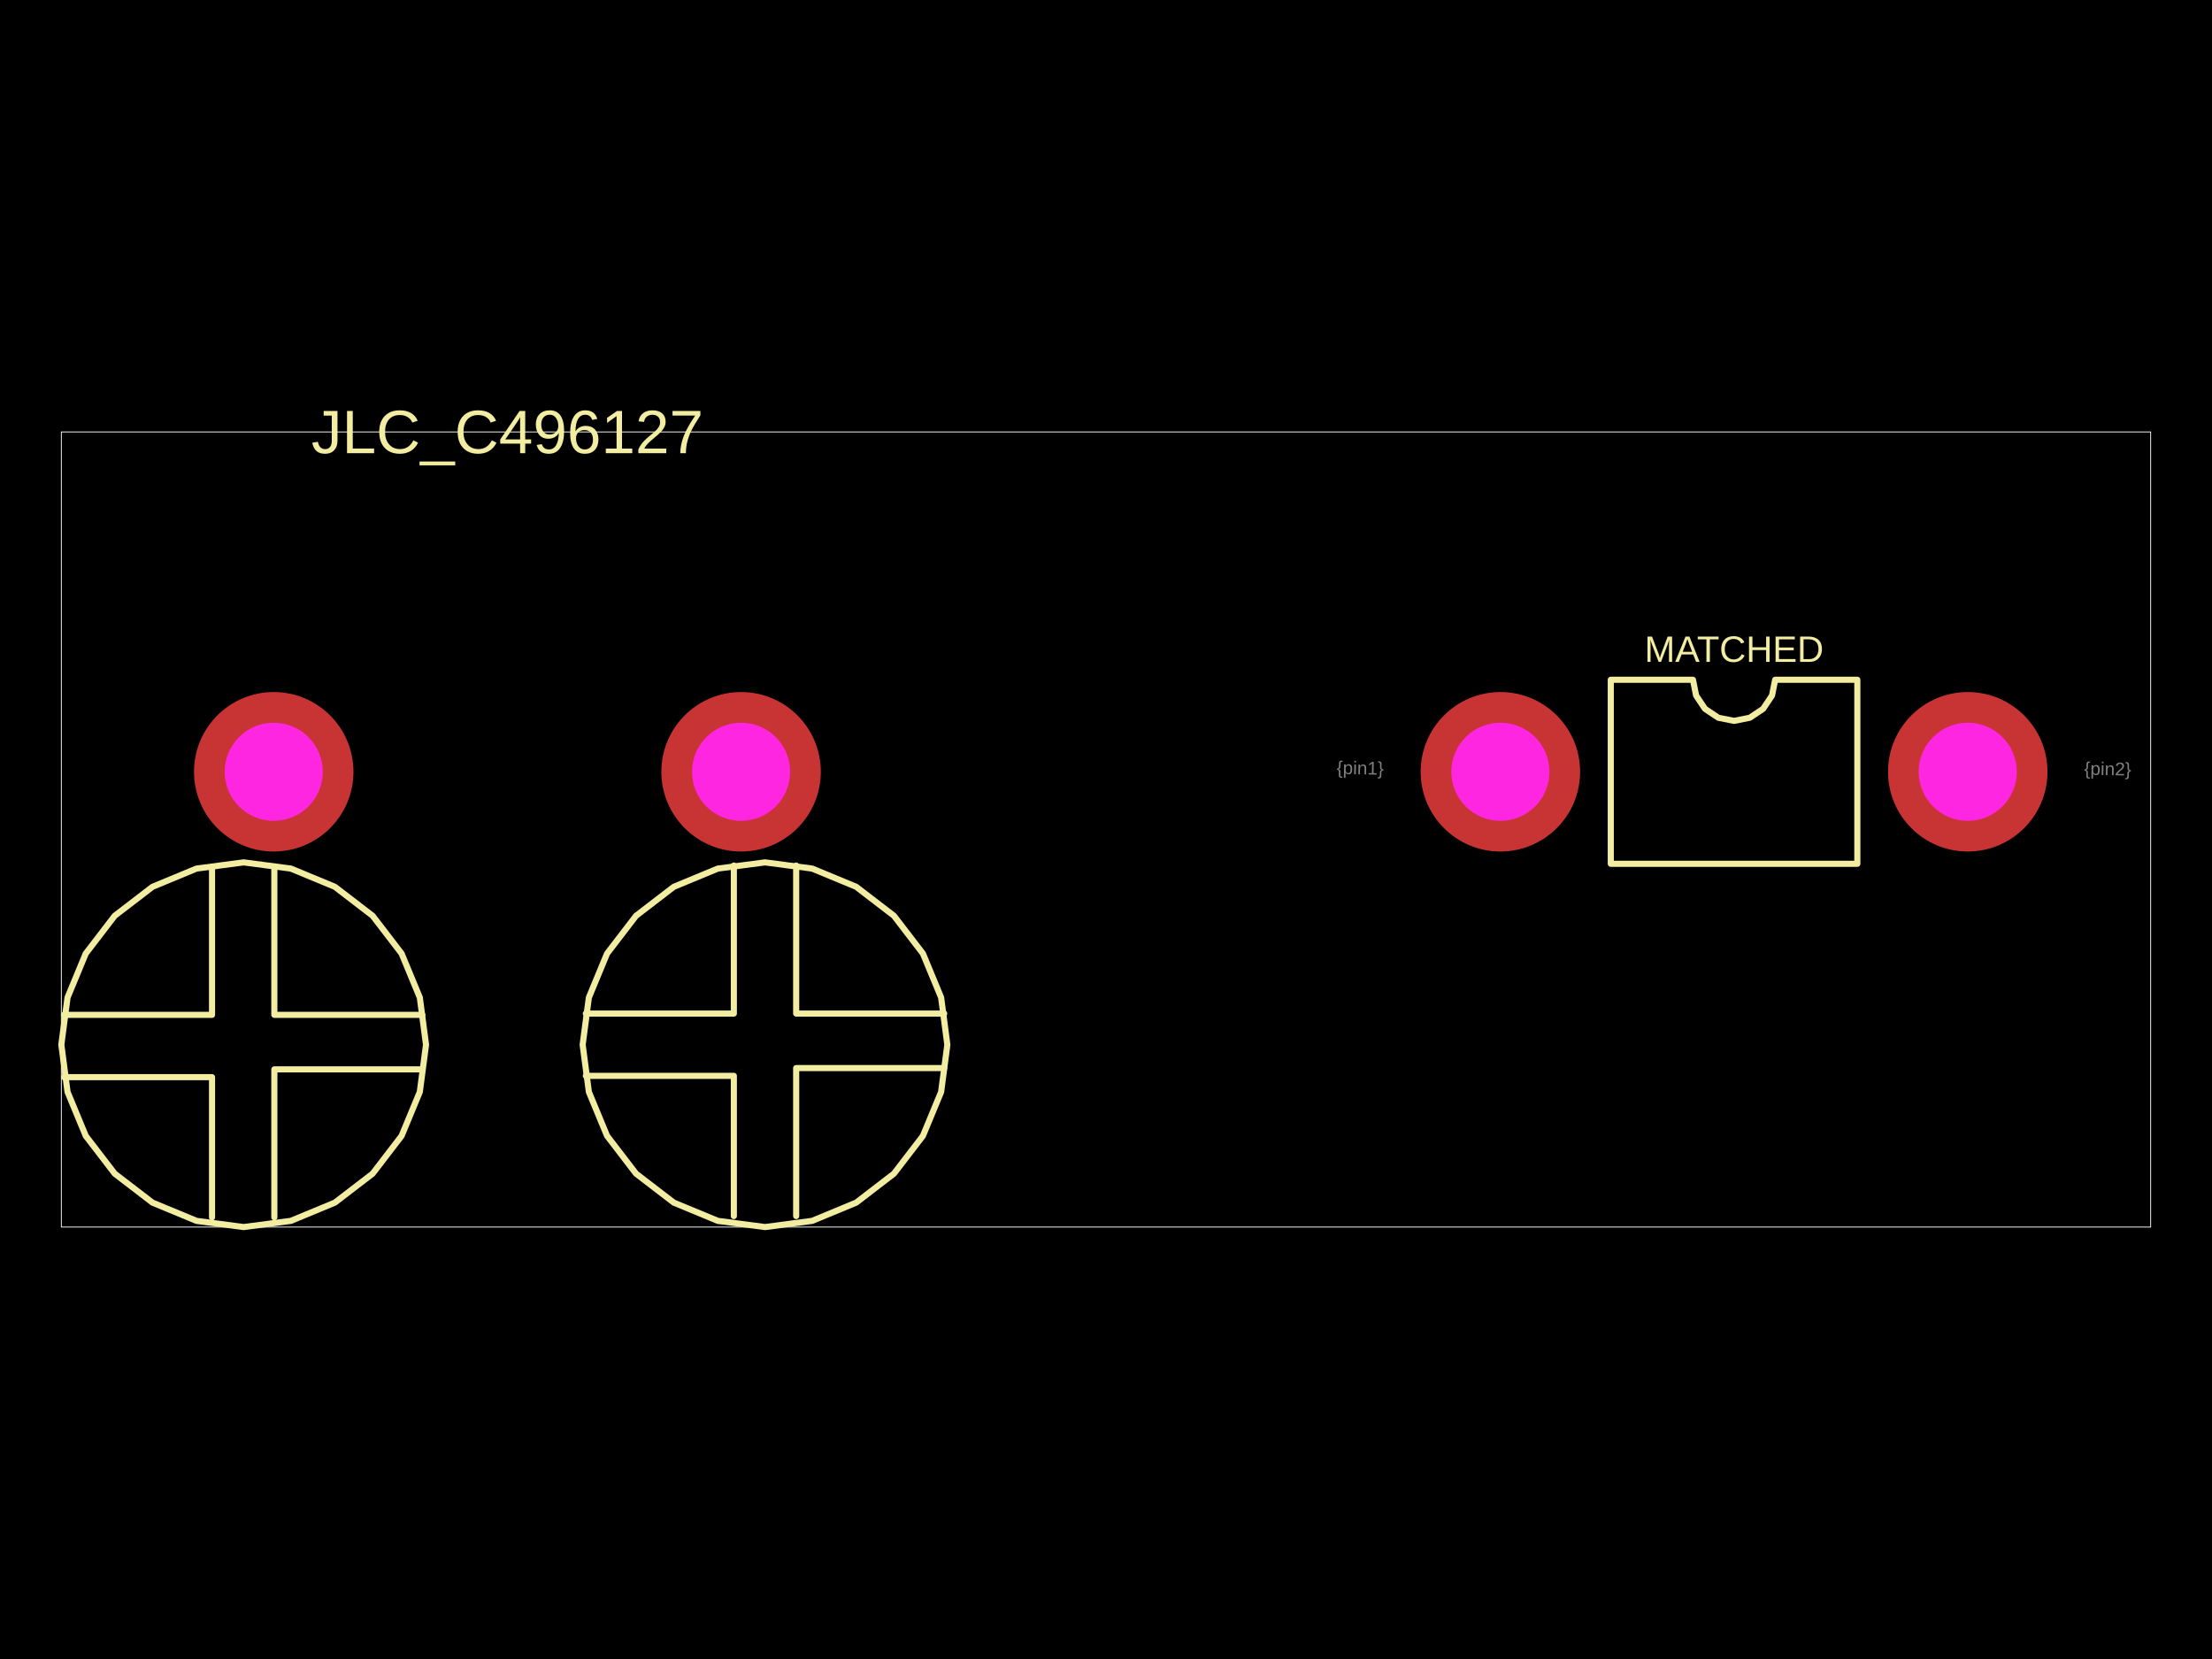
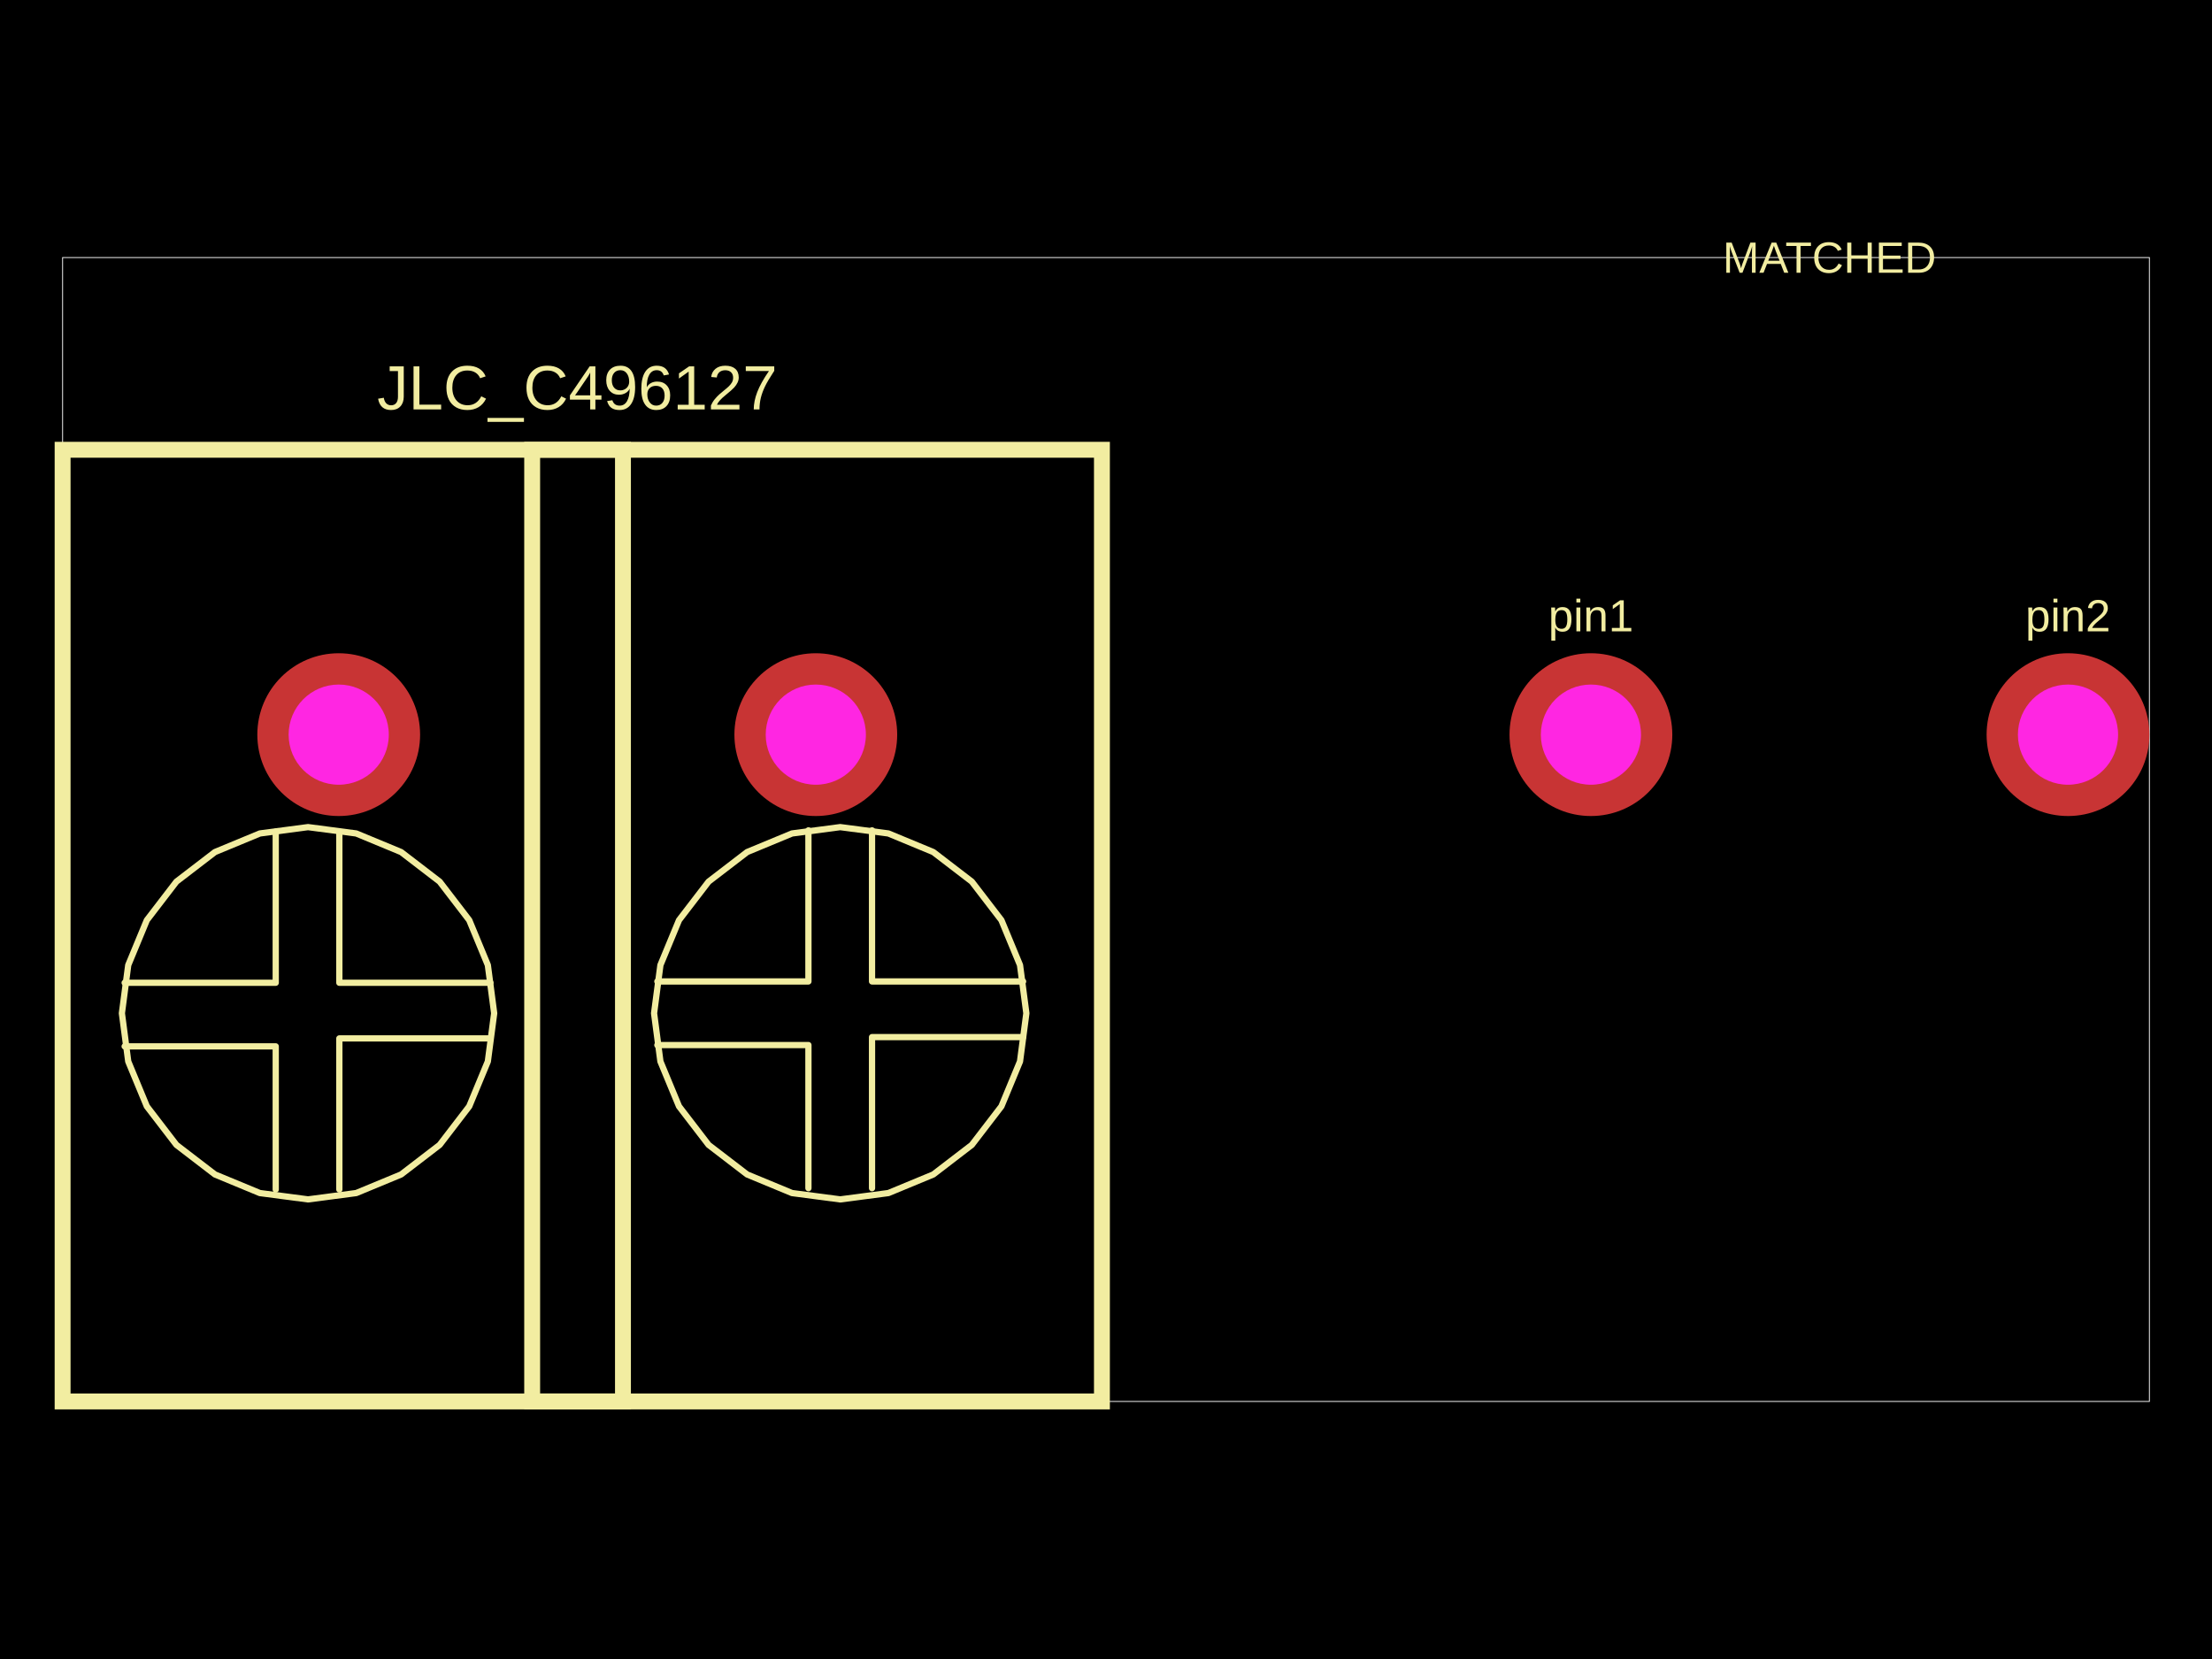
<svg xmlns="http://www.w3.org/2000/svg" width="800" height="600" data-software-used-string="@tscircuit/core@0.0.1437">
  <style />
  <rect class="boundary" x="0" y="0" fill="#000" width="800" height="600" data-type="pcb_background" data-pcb-layer="global" />
-   <rect class="pcb-boundary" fill="none" stroke="#fff" stroke-width="0.3" x="22.182" y="156.216" width="755.636" height="287.569" data-type="pcb_boundary" data-pcb-layer="global" />
-   <path class="pcb-silkscreen pcb-silkscreen-top" d="M 99.22 313.507 L 99.22 367.032 L 152.745 367.032" fill="none" stroke="#f2eda1" stroke-width="2.218" stroke-linecap="round" stroke-linejoin="round" data-pcb-component-id="pcb_component_0" data-pcb-silkscreen-path-id="pcb_silkscreen_path_0" data-type="pcb_silkscreen_path" data-pcb-layer="top" />
-   <path class="pcb-silkscreen pcb-silkscreen-top" d="M 152.745 386.751 L 99.22 386.751 L 99.22 440.276" fill="none" stroke="#f2eda1" stroke-width="2.218" stroke-linecap="round" stroke-linejoin="round" data-pcb-component-id="pcb_component_0" data-pcb-silkscreen-path-id="pcb_silkscreen_path_1" data-type="pcb_silkscreen_path" data-pcb-layer="top" />
-   <path class="pcb-silkscreen pcb-silkscreen-top" d="M 265.409 439.81 L 265.409 389.102 L 211.884 389.102" fill="none" stroke="#f2eda1" stroke-width="2.218" stroke-linecap="round" stroke-linejoin="round" data-pcb-component-id="pcb_component_0" data-pcb-silkscreen-path-id="pcb_silkscreen_path_2" data-type="pcb_silkscreen_path" data-pcb-layer="top" />
-   <path class="pcb-silkscreen pcb-silkscreen-top" d="M 341.47 386.285 L 287.946 386.285 L 287.946 439.81" fill="none" stroke="#f2eda1" stroke-width="2.218" stroke-linecap="round" stroke-linejoin="round" data-pcb-component-id="pcb_component_0" data-pcb-silkscreen-path-id="pcb_silkscreen_path_3" data-type="pcb_silkscreen_path" data-pcb-layer="top" />
-   <path class="pcb-silkscreen pcb-silkscreen-top" d="M 287.946 313.041 L 287.946 366.566 L 341.47 366.566" fill="none" stroke="#f2eda1" stroke-width="2.218" stroke-linecap="round" stroke-linejoin="round" data-pcb-component-id="pcb_component_0" data-pcb-silkscreen-path-id="pcb_silkscreen_path_4" data-type="pcb_silkscreen_path" data-pcb-layer="top" />
-   <path class="pcb-silkscreen pcb-silkscreen-top" d="M 211.884 366.566 L 265.409 366.566 L 265.409 313.041" fill="none" stroke="#f2eda1" stroke-width="2.218" stroke-linecap="round" stroke-linejoin="round" data-pcb-component-id="pcb_component_0" data-pcb-silkscreen-path-id="pcb_silkscreen_path_5" data-type="pcb_silkscreen_path" data-pcb-layer="top" />
-   <path class="pcb-silkscreen pcb-silkscreen-top" d="M 23.159 367.032 L 76.684 367.032 L 76.684 313.507" fill="none" stroke="#f2eda1" stroke-width="2.218" stroke-linecap="round" stroke-linejoin="round" data-pcb-component-id="pcb_component_0" data-pcb-silkscreen-path-id="pcb_silkscreen_path_6" data-type="pcb_silkscreen_path" data-pcb-layer="top" />
-   <path class="pcb-silkscreen pcb-silkscreen-top" d="M 76.684 440.277 L 76.684 389.569 L 23.159 389.569" fill="none" stroke="#f2eda1" stroke-width="2.218" stroke-linecap="round" stroke-linejoin="round" data-pcb-component-id="pcb_component_0" data-pcb-silkscreen-path-id="pcb_silkscreen_path_7" data-type="pcb_silkscreen_path" data-pcb-layer="top" />
-   <path class="pcb-silkscreen pcb-silkscreen-top" d="M 342.62 377.836 L 340.373 394.905 L 333.785 410.81 L 323.305 424.469 L 309.646 434.949 L 293.741 441.537 L 276.672 443.784 L 259.604 441.537 L 243.698 434.949 L 230.04 424.469 L 219.559 410.81 L 212.971 394.905 L 210.724 377.836 L 212.971 360.768 L 219.559 344.862 L 230.04 331.204 L 243.698 320.724 L 259.604 314.135 L 276.672 311.888 L 293.741 314.135 L 309.646 320.724 L 323.305 331.204 L 333.785 344.862 L 340.373 360.768 L 342.62 377.836 Z" fill="none" stroke="#f2eda1" stroke-width="2.218" stroke-linecap="round" stroke-linejoin="round" data-pcb-component-id="pcb_component_0" data-pcb-silkscreen-path-id="pcb_silkscreen_path_8" data-type="pcb_silkscreen_path" data-pcb-layer="top" />
-   <path class="pcb-silkscreen pcb-silkscreen-top" d="M 154.078 377.836 L 151.831 394.905 L 145.243 410.81 L 134.762 424.469 L 121.104 434.949 L 105.199 441.537 L 88.13 443.784 L 71.061 441.537 L 55.156 434.949 L 41.498 424.469 L 31.017 410.81 L 24.429 394.905 L 22.182 377.836 L 24.429 360.768 L 31.017 344.862 L 41.498 331.204 L 55.156 320.724 L 71.061 314.135 L 88.13 311.888 L 105.199 314.135 L 121.104 320.724 L 134.762 331.204 L 145.243 344.862 L 151.831 360.768 L 154.078 377.836 Z" fill="none" stroke="#f2eda1" stroke-width="2.218" stroke-linecap="round" stroke-linejoin="round" data-pcb-component-id="pcb_component_0" data-pcb-silkscreen-path-id="pcb_silkscreen_path_9" data-type="pcb_silkscreen_path" data-pcb-layer="top" />
-   <text x="0" y="0" dx="0" dy="0" fill="#f2eda1" font-family="Arial, sans-serif" font-size="22.182" text-anchor="middle" dominant-baseline="central" transform="matrix(1,0,0,1,183.511,156.2156)" class="pcb-silkscreen-text pcb-silkscreen-top" data-pcb-silkscreen-text-id="pcb_silkscreen_text_0" stroke="none" data-type="pcb_silkscreen_text" data-pcb-layer="top">JLC_C496127</text>
-   <path class="pcb-silkscreen pcb-silkscreen-top" d="M 582.562 312.398 L 582.562 245.852 L 612.286 245.852 L 613.417 251.539 L 616.638 256.361 L 621.46 259.583 L 627.147 260.714 L 632.835 259.583 L 637.656 256.361 L 640.878 251.539 L 642.009 245.852 L 671.733 245.852 L 671.733 312.398 L 582.562 312.398 Z" fill="none" stroke="#f2eda1" stroke-width="2.218" stroke-linecap="round" stroke-linejoin="round" data-pcb-component-id="pcb_component_1" data-pcb-silkscreen-path-id="pcb_silkscreen_path_10" data-type="pcb_silkscreen_path" data-pcb-layer="top" />
-   <text x="0" y="0" dx="0" dy="0" fill="#f2eda1" font-family="Arial, sans-serif" font-size="13.309" text-anchor="middle" dominant-baseline="central" transform="matrix(1,0,0,1,627.1474,234.7612)" class="pcb-silkscreen-text pcb-silkscreen-top" data-pcb-silkscreen-text-id="pcb_silkscreen_text_1" stroke="none" data-type="pcb_silkscreen_text" data-pcb-layer="top">MATCHED</text>
+   <rect class="pcb-boundary" fill="none" stroke="#fff" stroke-width="0.3" x="22.644" y="93.147" width="754.713" height="413.706" data-type="pcb_boundary" data-pcb-layer="global" />
+   <rect x="22.644" y="162.666" width="375.883" height="344.187" class="pcb-silkscreen-rect pcb-silkscreen-top" data-pcb-silkscreen-rect-id="pcb_silkscreen_rect_0" data-type="pcb_silkscreen_rect" data-pcb-layer="top" fill="none" stroke="#f2eda1" stroke-width="5.751" />
+   <rect x="192.468" y="162.666" width="32.835" height="344.181" class="pcb-silkscreen-rect pcb-silkscreen-top" data-pcb-silkscreen-rect-id="pcb_silkscreen_rect_1" data-type="pcb_silkscreen_rect" data-pcb-layer="top" fill="none" stroke="#f2eda1" stroke-width="5.751" />
+   <path class="pcb-silkscreen pcb-silkscreen-top" d="M 122.728 300.79 L 122.728 355.429 L 177.367 355.429" fill="none" stroke="#f2eda1" stroke-width="2.264" stroke-linecap="round" stroke-linejoin="round" data-pcb-component-id="pcb_component_0" data-pcb-silkscreen-path-id="pcb_silkscreen_path_0" data-type="pcb_silkscreen_path" data-pcb-layer="top" />
+   <path class="pcb-silkscreen pcb-silkscreen-top" d="M 177.367 375.559 L 122.728 375.559 L 122.728 430.199" fill="none" stroke="#f2eda1" stroke-width="2.264" stroke-linecap="round" stroke-linejoin="round" data-pcb-component-id="pcb_component_0" data-pcb-silkscreen-path-id="pcb_silkscreen_path_1" data-type="pcb_silkscreen_path" data-pcb-layer="top" />
+   <path class="pcb-silkscreen pcb-silkscreen-top" d="M 292.377 429.723 L 292.377 377.959 L 237.737 377.959" fill="none" stroke="#f2eda1" stroke-width="2.264" stroke-linecap="round" stroke-linejoin="round" data-pcb-component-id="pcb_component_0" data-pcb-silkscreen-path-id="pcb_silkscreen_path_2" data-type="pcb_silkscreen_path" data-pcb-layer="top" />
+   <path class="pcb-silkscreen pcb-silkscreen-top" d="M 370.022 375.084 L 315.383 375.084 L 315.383 429.723" fill="none" stroke="#f2eda1" stroke-width="2.264" stroke-linecap="round" stroke-linejoin="round" data-pcb-component-id="pcb_component_0" data-pcb-silkscreen-path-id="pcb_silkscreen_path_3" data-type="pcb_silkscreen_path" data-pcb-layer="top" />
+   <path class="pcb-silkscreen pcb-silkscreen-top" d="M 315.383 300.314 L 315.383 354.954 L 370.022 354.954" fill="none" stroke="#f2eda1" stroke-width="2.264" stroke-linecap="round" stroke-linejoin="round" data-pcb-component-id="pcb_component_0" data-pcb-silkscreen-path-id="pcb_silkscreen_path_4" data-type="pcb_silkscreen_path" data-pcb-layer="top" />
+   <path class="pcb-silkscreen pcb-silkscreen-top" d="M 237.737 354.954 L 292.377 354.954 L 292.377 300.314" fill="none" stroke="#f2eda1" stroke-width="2.264" stroke-linecap="round" stroke-linejoin="round" data-pcb-component-id="pcb_component_0" data-pcb-silkscreen-path-id="pcb_silkscreen_path_5" data-type="pcb_silkscreen_path" data-pcb-layer="top" />
+   <path class="pcb-silkscreen pcb-silkscreen-top" d="M 45.083 355.43 L 99.722 355.43 L 99.722 300.791" fill="none" stroke="#f2eda1" stroke-width="2.264" stroke-linecap="round" stroke-linejoin="round" data-pcb-component-id="pcb_component_0" data-pcb-silkscreen-path-id="pcb_silkscreen_path_6" data-type="pcb_silkscreen_path" data-pcb-layer="top" />
+   <path class="pcb-silkscreen pcb-silkscreen-top" d="M 99.722 430.199 L 99.722 378.436 L 45.083 378.436" fill="none" stroke="#f2eda1" stroke-width="2.264" stroke-linecap="round" stroke-linejoin="round" data-pcb-component-id="pcb_component_0" data-pcb-silkscreen-path-id="pcb_silkscreen_path_7" data-type="pcb_silkscreen_path" data-pcb-layer="top" />
+   <path class="pcb-silkscreen pcb-silkscreen-top" d="M 371.196 366.459 L 368.902 383.883 L 362.176 400.119 L 351.478 414.062 L 337.535 424.761 L 321.299 431.486 L 303.875 433.78 L 286.45 431.486 L 270.214 424.761 L 256.271 414.062 L 245.573 400.119 L 238.847 383.883 L 236.553 366.459 L 238.847 349.035 L 245.573 332.798 L 256.271 318.855 L 270.214 308.157 L 286.45 301.431 L 303.875 299.138 L 321.299 301.431 L 337.535 308.157 L 351.478 318.855 L 362.176 332.798 L 368.902 349.035 L 371.196 366.459 Z" fill="none" stroke="#f2eda1" stroke-width="2.264" stroke-linecap="round" stroke-linejoin="round" data-pcb-component-id="pcb_component_0" data-pcb-silkscreen-path-id="pcb_silkscreen_path_8" data-type="pcb_silkscreen_path" data-pcb-layer="top" />
+   <path class="pcb-silkscreen pcb-silkscreen-top" d="M 178.728 366.459 L 176.434 383.883 L 169.708 400.119 L 159.01 414.062 L 145.067 424.761 L 128.831 431.486 L 111.406 433.78 L 93.982 431.486 L 77.746 424.761 L 63.803 414.062 L 53.105 400.119 L 46.379 383.883 L 44.085 366.459 L 46.379 349.035 L 53.105 332.798 L 63.803 318.855 L 77.746 308.157 L 93.982 301.431 L 111.406 299.138 L 128.831 301.431 L 145.067 308.157 L 159.01 318.855 L 169.708 332.798 L 176.434 349.035 L 178.728 366.459 Z" fill="none" stroke="#f2eda1" stroke-width="2.264" stroke-linecap="round" stroke-linejoin="round" data-pcb-component-id="pcb_component_0" data-pcb-silkscreen-path-id="pcb_silkscreen_path_9" data-type="pcb_silkscreen_path" data-pcb-layer="top" />
+   <text x="0" y="0" dx="0" dy="0" fill="#f2eda1" font-family="Arial, sans-serif" font-size="22.644" text-anchor="middle" dominant-baseline="central" transform="matrix(1,0,0,1,208.7735,140.2237)" class="pcb-silkscreen-text pcb-silkscreen-top" data-pcb-silkscreen-text-id="pcb_silkscreen_text_0" stroke="none" data-type="pcb_silkscreen_text" data-pcb-layer="top">JLC_C496127</text>
+   <text x="0" y="0" dx="0" dy="0" fill="#f2eda1" font-family="Arial, sans-serif" font-size="16.303" text-anchor="middle" dominant-baseline="central" transform="matrix(1,0,0,1,575.3747,222.6691)" class="pcb-silkscreen-text pcb-silkscreen-top" data-pcb-silkscreen-text-id="pcb_silkscreen_text_1" stroke="none" data-type="pcb_silkscreen_text" data-pcb-layer="top">pin1</text>
+   <text x="0" y="0" dx="0" dy="0" fill="#f2eda1" font-family="Arial, sans-serif" font-size="16.303" text-anchor="middle" dominant-baseline="central" transform="matrix(1,0,0,1,747.9195,222.6691)" class="pcb-silkscreen-text pcb-silkscreen-top" data-pcb-silkscreen-text-id="pcb_silkscreen_text_2" stroke="none" data-type="pcb_silkscreen_text" data-pcb-layer="top">pin2</text>
+   <text x="0" y="0" dx="0" dy="0" fill="#f2eda1" font-family="Arial, sans-serif" font-size="15.851" text-anchor="middle" dominant-baseline="central" transform="matrix(1,0,0,1,661.6471,93.14721)" class="pcb-silkscreen-text pcb-silkscreen-top" data-pcb-silkscreen-text-id="pcb_silkscreen_text_3" stroke="none" data-type="pcb_silkscreen_text" data-pcb-layer="top">MATCHED</text>
  <g data-type="pcb_plated_hole" data-pcb-layer="through" data-pad-name="JLC_C496127.pin1">
-     <circle class="pcb-hole-outer" fill="rgb(200, 52, 52)" cx="98.998" cy="279.125" r="28.836" data-type="pcb_plated_hole" data-pcb-layer="top" />
-     <circle class="pcb-hole-inner" fill="#FF26E2" cx="98.998" cy="279.125" r="17.745" data-type="pcb_plated_hole_drill" data-pcb-layer="drill" />
+     <circle class="pcb-hole-outer" fill="rgb(200, 52, 52)" cx="122.501" cy="265.692" r="29.437" data-type="pcb_plated_hole" data-pcb-layer="top" />
+     <circle class="pcb-hole-inner" fill="#FF26E2" cx="122.501" cy="265.692" r="18.115" data-type="pcb_plated_hole_drill" data-pcb-layer="drill" />
  </g>
  <g data-type="pcb_plated_hole" data-pcb-layer="through" data-pad-name="JLC_C496127.pin2">
-     <circle class="pcb-hole-outer" fill="rgb(200, 52, 52)" cx="268.024" cy="279.125" r="28.836" data-type="pcb_plated_hole" data-pcb-layer="top" />
-     <circle class="pcb-hole-inner" fill="#FF26E2" cx="268.024" cy="279.125" r="17.745" data-type="pcb_plated_hole_drill" data-pcb-layer="drill" />
+     <circle class="pcb-hole-outer" fill="rgb(200, 52, 52)" cx="295.046" cy="265.692" r="29.437" data-type="pcb_plated_hole" data-pcb-layer="top" />
+     <circle class="pcb-hole-inner" fill="#FF26E2" cx="295.046" cy="265.692" r="18.115" data-type="pcb_plated_hole_drill" data-pcb-layer="drill" />
  </g>
  <g data-type="pcb_plated_hole" data-pcb-layer="through" data-pad-name="MATCHED.pin1">
-     <circle class="pcb-hole-outer" fill="rgb(200, 52, 52)" cx="542.635" cy="279.125" r="28.836" data-type="pcb_plated_hole" data-pcb-layer="top" />
-     <circle class="pcb-hole-inner" fill="#FF26E2" cx="542.635" cy="279.125" r="17.745" data-type="pcb_plated_hole_drill" data-pcb-layer="drill" />
+     <circle class="pcb-hole-outer" fill="rgb(200, 52, 52)" cx="575.375" cy="265.692" r="29.437" data-type="pcb_plated_hole" data-pcb-layer="top" />
+     <circle class="pcb-hole-inner" fill="#FF26E2" cx="575.375" cy="265.692" r="18.115" data-type="pcb_plated_hole_drill" data-pcb-layer="drill" />
  </g>
  <g data-type="pcb_plated_hole" data-pcb-layer="through" data-pad-name="MATCHED.pin2">
-     <circle class="pcb-hole-outer" fill="rgb(200, 52, 52)" cx="711.66" cy="279.125" r="28.836" data-type="pcb_plated_hole" data-pcb-layer="top" />
-     <circle class="pcb-hole-inner" fill="#FF26E2" cx="711.66" cy="279.125" r="17.745" data-type="pcb_plated_hole_drill" data-pcb-layer="drill" />
+     <circle class="pcb-hole-outer" fill="rgb(200, 52, 52)" cx="747.92" cy="265.692" r="29.437" data-type="pcb_plated_hole" data-pcb-layer="top" />
+     <circle class="pcb-hole-inner" fill="#FF26E2" cx="747.92" cy="265.692" r="18.115" data-type="pcb_plated_hole_drill" data-pcb-layer="drill" />
  </g>
-   <text x="0" y="0" font-family="Arial, sans-serif" font-size="6.655" text-anchor="end" dominant-baseline="text-before-edge" transform="matrix(0.9998477,0.01745241,-0.01745241,0.9998477,500.4892,275.7975)" class="pcb-fabrication-note-text" fill="rgba(255,255,255,0.5)" data-type="pcb_fabrication_note_text" data-pcb-layer="overlay">{pin1}</text>
-   <text x="0" y="0" font-family="Arial, sans-serif" font-size="6.655" text-anchor="start" dominant-baseline="text-before-edge" transform="matrix(0.9998477,0.01745241,-0.01745241,0.9998477,753.8056,275.7975)" class="pcb-fabrication-note-text" fill="rgba(255,255,255,0.5)" data-type="pcb_fabrication_note_text" data-pcb-layer="overlay">{pin2}</text>
</svg>
